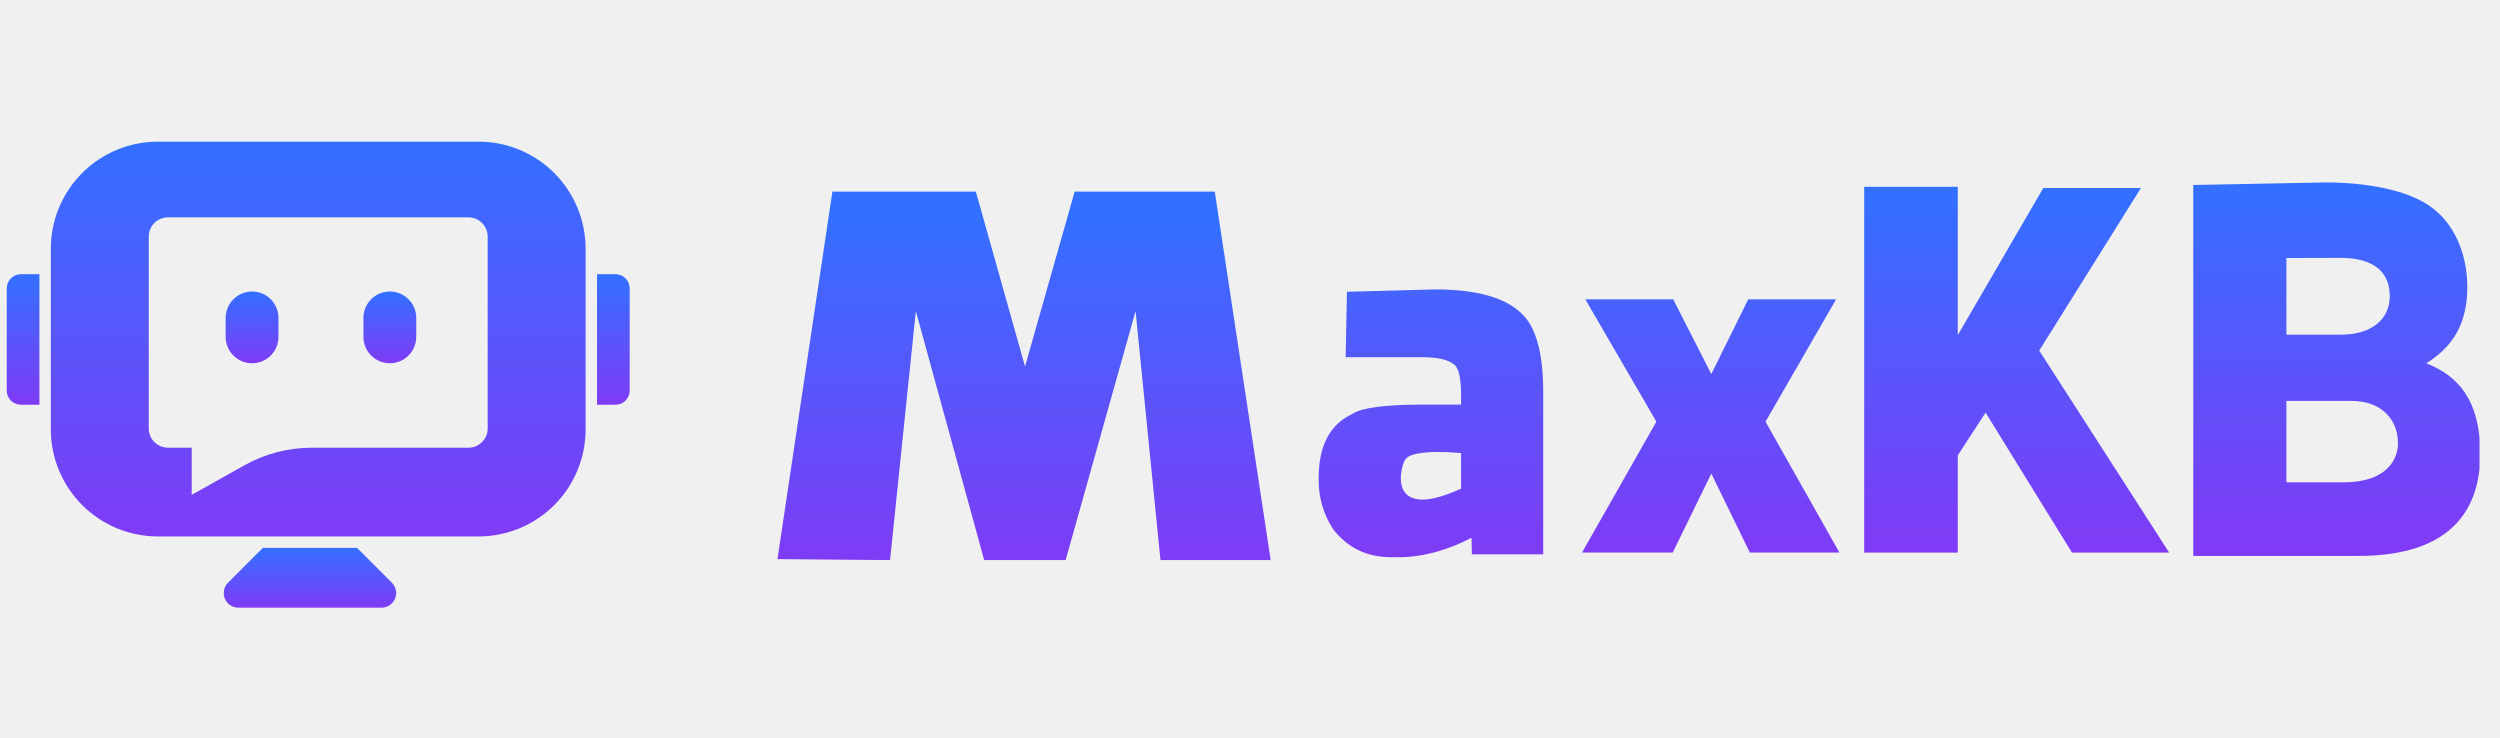
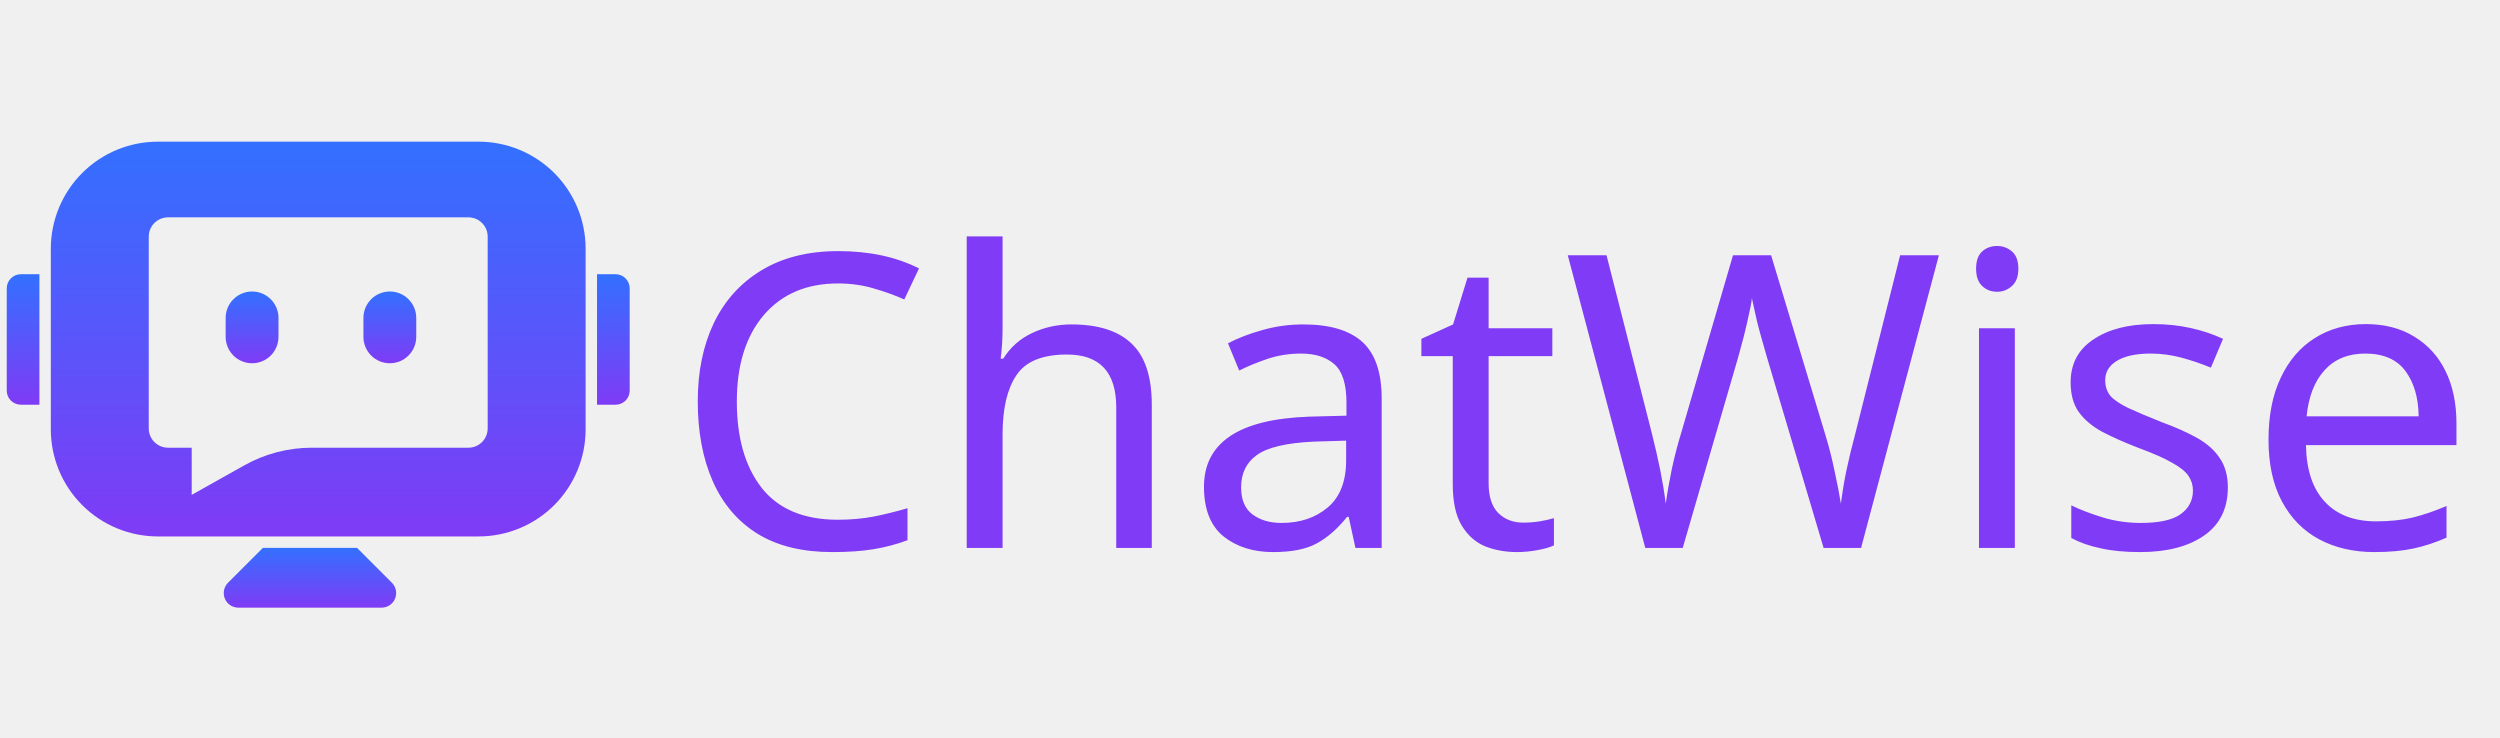
<svg xmlns="http://www.w3.org/2000/svg" width="122" height="36" viewBox="0 0 122 36" fill="none">
  <g clip-path="url(#clip0_5734_851)">
-     <path d="M75.309 19.08V27.05H71.827L71.811 26.243C70.593 26.876 69.403 27.192 68.241 27.192H67.897C66.703 27.192 65.755 26.733 65.051 25.816C64.585 25.101 64.342 24.263 64.351 23.409V23.314C64.351 21.749 64.901 20.709 66 20.195C66.451 19.895 67.593 19.744 69.427 19.744H71.301V19.306C71.301 18.404 71.17 17.887 70.909 17.752C70.625 17.538 70.123 17.432 69.403 17.432H65.668L65.731 14.239L70.032 14.123C72.586 14.123 74.167 14.755 74.776 16.021C75.132 16.756 75.309 17.776 75.309 19.08ZM68.603 22.39C68.484 22.531 68.36 22.99 68.36 23.314C68.36 24.026 68.723 24.381 69.451 24.381C69.885 24.381 70.502 24.203 71.301 23.848V22.111C71.301 22.111 69.036 21.875 68.603 22.39Z" fill="url(#paint0_linear_5734_851)" />
-     <path d="M56.631 27.332L55.416 15.182L52.003 27.332H48.028L44.693 15.182L43.435 27.332L37.94 27.285L40.621 9.351H47.621L50.021 17.885L52.444 9.351H59.281L62.009 27.332H56.631Z" fill="url(#paint1_linear_5734_851)" />
-     <path d="M85.394 26.965L83.512 23.11L81.629 26.965H77.202L80.831 20.578L77.364 14.608H81.653L83.512 18.254L85.313 14.608H89.601L86.158 20.578L89.764 26.965H85.394Z" fill="url(#paint2_linear_5734_851)" />
-     <path d="M101.114 26.966C101.029 26.842 96.897 20.134 96.897 20.134L95.54 22.223V26.966H90.973V9.116H95.54V16.353L99.713 9.176H104.477L99.514 17.108L105.855 26.966H101.114Z" fill="url(#paint3_linear_5734_851)" />
-     <path d="M121.036 22.145C121.036 24.745 119.74 27.128 115.097 27.128H107.032V9.027L113.203 8.909C113.203 8.909 116.858 8.748 118.706 10.153C120.068 11.189 120.515 13.002 120.384 14.52C120.254 16.038 119.553 17.013 118.405 17.727C119.979 18.354 121.036 19.545 121.036 22.145ZM114.228 16.333C115.766 16.333 116.62 15.556 116.62 14.45C116.62 13.274 115.833 12.584 114.228 12.584L111.576 12.591V16.333H114.228ZM114.365 23.538C116.497 23.538 117.022 22.393 117.022 21.632C117.022 20.431 116.17 19.563 114.752 19.563H111.576V23.538H114.365Z" fill="url(#paint4_linear_5734_851)" />
+     <text x="63%" y="55%" font-size="20" font-weight="400" fill="#7F3BF5" font-family="Impact" text-anchor="middle" dominant-baseline="middle">ChatWise</text>
    <path d="M17.421 26.735H12.83L11.128 28.437C11.028 28.537 10.96 28.664 10.933 28.802C10.905 28.941 10.919 29.084 10.973 29.214C11.027 29.344 11.118 29.456 11.236 29.534C11.353 29.612 11.491 29.654 11.632 29.654H18.619C18.76 29.654 18.898 29.612 19.015 29.534C19.133 29.456 19.224 29.344 19.278 29.214C19.332 29.084 19.346 28.941 19.318 28.802C19.291 28.664 19.223 28.537 19.123 28.437L17.421 26.735Z" fill="url(#paint5_linear_5734_851)" />
    <path d="M30.04 13.382H29.135V19.75H30.04C30.131 19.75 30.22 19.732 30.304 19.697C30.387 19.663 30.463 19.612 30.527 19.548C30.591 19.484 30.642 19.408 30.677 19.324C30.711 19.241 30.729 19.151 30.729 19.061V14.072C30.729 13.889 30.657 13.713 30.527 13.584C30.398 13.455 30.223 13.382 30.04 13.382Z" fill="url(#paint6_linear_5734_851)" />
    <path d="M1.923 13.382H1.018C0.835 13.382 0.66 13.455 0.53 13.584C0.401 13.713 0.329 13.889 0.329 14.072V19.061C0.329 19.151 0.346 19.241 0.381 19.324C0.416 19.408 0.466 19.484 0.53 19.548C0.594 19.612 0.67 19.663 0.754 19.697C0.838 19.732 0.927 19.75 1.018 19.75H1.923V13.382Z" fill="url(#paint7_linear_5734_851)" />
    <path d="M19.024 14.225C18.682 14.225 18.354 14.361 18.112 14.603C17.871 14.844 17.735 15.172 17.735 15.514V16.438C17.735 16.78 17.871 17.108 18.112 17.35C18.354 17.591 18.682 17.727 19.024 17.727C19.366 17.727 19.694 17.591 19.935 17.35C20.177 17.108 20.313 16.78 20.313 16.438V15.514C20.313 15.345 20.28 15.177 20.215 15.021C20.15 14.864 20.055 14.722 19.935 14.603C19.816 14.483 19.674 14.388 19.517 14.323C19.361 14.258 19.193 14.225 19.024 14.225Z" fill="url(#paint8_linear_5734_851)" />
    <path d="M12.301 14.225C11.959 14.225 11.632 14.361 11.39 14.603C11.148 14.844 11.012 15.172 11.012 15.514V16.438C11.012 16.78 11.148 17.108 11.39 17.35C11.632 17.591 11.959 17.727 12.301 17.727C12.643 17.727 12.971 17.591 13.213 17.35C13.454 17.108 13.59 16.78 13.59 16.438V15.514C13.59 15.345 13.557 15.177 13.492 15.021C13.427 14.864 13.332 14.722 13.213 14.603C13.093 14.483 12.951 14.388 12.794 14.323C12.638 14.258 12.47 14.225 12.301 14.225Z" fill="url(#paint9_linear_5734_851)" />
    <path d="M23.361 6.913H7.697C6.314 6.915 4.988 7.465 4.01 8.443C3.032 9.421 2.482 10.747 2.48 12.13V20.961C2.482 22.344 3.032 23.67 4.01 24.648C4.988 25.626 6.314 26.177 7.697 26.178H23.361C24.744 26.177 26.07 25.626 27.048 24.648C28.026 23.67 28.576 22.344 28.578 20.961V12.13C28.576 10.747 28.026 9.421 27.048 8.443C26.07 7.465 24.744 6.915 23.361 6.913ZM23.799 20.908C23.799 21.157 23.7 21.396 23.523 21.573C23.347 21.749 23.108 21.848 22.859 21.848H15.219C14.063 21.848 12.926 22.145 11.918 22.711L9.355 24.149V21.848H8.199C7.95 21.848 7.711 21.749 7.534 21.573C7.358 21.397 7.259 21.157 7.259 20.908V11.547C7.259 11.298 7.358 11.059 7.534 10.882C7.711 10.706 7.95 10.607 8.199 10.607H22.859C23.108 10.607 23.347 10.706 23.523 10.882C23.7 11.059 23.799 11.298 23.799 11.547L23.799 20.908Z" fill="url(#paint10_linear_5734_851)" />
  </g>
  <defs>
    <linearGradient id="paint0_linear_5734_851" x1="69.83" y1="10" x2="69.83" y2="27.357" gradientUnits="userSpaceOnUse">
      <stop stop-color="#3370FF" />
      <stop offset="1" stop-color="#7F3BF5" />
    </linearGradient>
    <linearGradient id="paint1_linear_5734_851" x1="49.974" y1="10.585" x2="49.974" y2="27.484" gradientUnits="userSpaceOnUse">
      <stop stop-color="#3370FF" />
      <stop offset="1" stop-color="#7F3BF5" />
    </linearGradient>
    <linearGradient id="paint2_linear_5734_851" x1="83.483" y1="9.956" x2="83.483" y2="26.918" gradientUnits="userSpaceOnUse">
      <stop stop-color="#3370FF" />
      <stop offset="1" stop-color="#7F3BF5" />
    </linearGradient>
    <linearGradient id="paint3_linear_5734_851" x1="98.414" y1="9.573" x2="98.414" y2="26.597" gradientUnits="userSpaceOnUse">
      <stop stop-color="#3370FF" />
      <stop offset="1" stop-color="#7F3BF5" />
    </linearGradient>
    <linearGradient id="paint4_linear_5734_851" x1="114.034" y1="9.058" x2="114.034" y2="26.393" gradientUnits="userSpaceOnUse">
      <stop stop-color="#3370FF" />
      <stop offset="1" stop-color="#7F3BF5" />
    </linearGradient>
    <linearGradient id="paint5_linear_5734_851" x1="15.126" y1="26.735" x2="15.126" y2="29.654" gradientUnits="userSpaceOnUse">
      <stop stop-color="#3370FF" />
      <stop offset="1" stop-color="#7F3BF5" />
    </linearGradient>
    <linearGradient id="paint6_linear_5734_851" x1="29.932" y1="13.382" x2="29.932" y2="19.75" gradientUnits="userSpaceOnUse">
      <stop stop-color="#3370FF" />
      <stop offset="1" stop-color="#7F3BF5" />
    </linearGradient>
    <linearGradient id="paint7_linear_5734_851" x1="1.126" y1="13.382" x2="1.126" y2="19.75" gradientUnits="userSpaceOnUse">
      <stop stop-color="#3370FF" />
      <stop offset="1" stop-color="#7F3BF5" />
    </linearGradient>
    <linearGradient id="paint8_linear_5734_851" x1="19.024" y1="14.225" x2="19.024" y2="17.727" gradientUnits="userSpaceOnUse">
      <stop stop-color="#3370FF" />
      <stop offset="1" stop-color="#7F3BF5" />
    </linearGradient>
    <linearGradient id="paint9_linear_5734_851" x1="12.301" y1="14.225" x2="12.301" y2="17.727" gradientUnits="userSpaceOnUse">
      <stop stop-color="#3370FF" />
      <stop offset="1" stop-color="#7F3BF5" />
    </linearGradient>
    <linearGradient id="paint10_linear_5734_851" x1="15.529" y1="6.913" x2="15.529" y2="26.178" gradientUnits="userSpaceOnUse">
      <stop stop-color="#3370FF" />
      <stop offset="1" stop-color="#7F3BF5" />
    </linearGradient>
    <clipPath id="clip0_5734_851">
      <rect width="121" height="36" fill="white" />
    </clipPath>
  </defs>
</svg>
